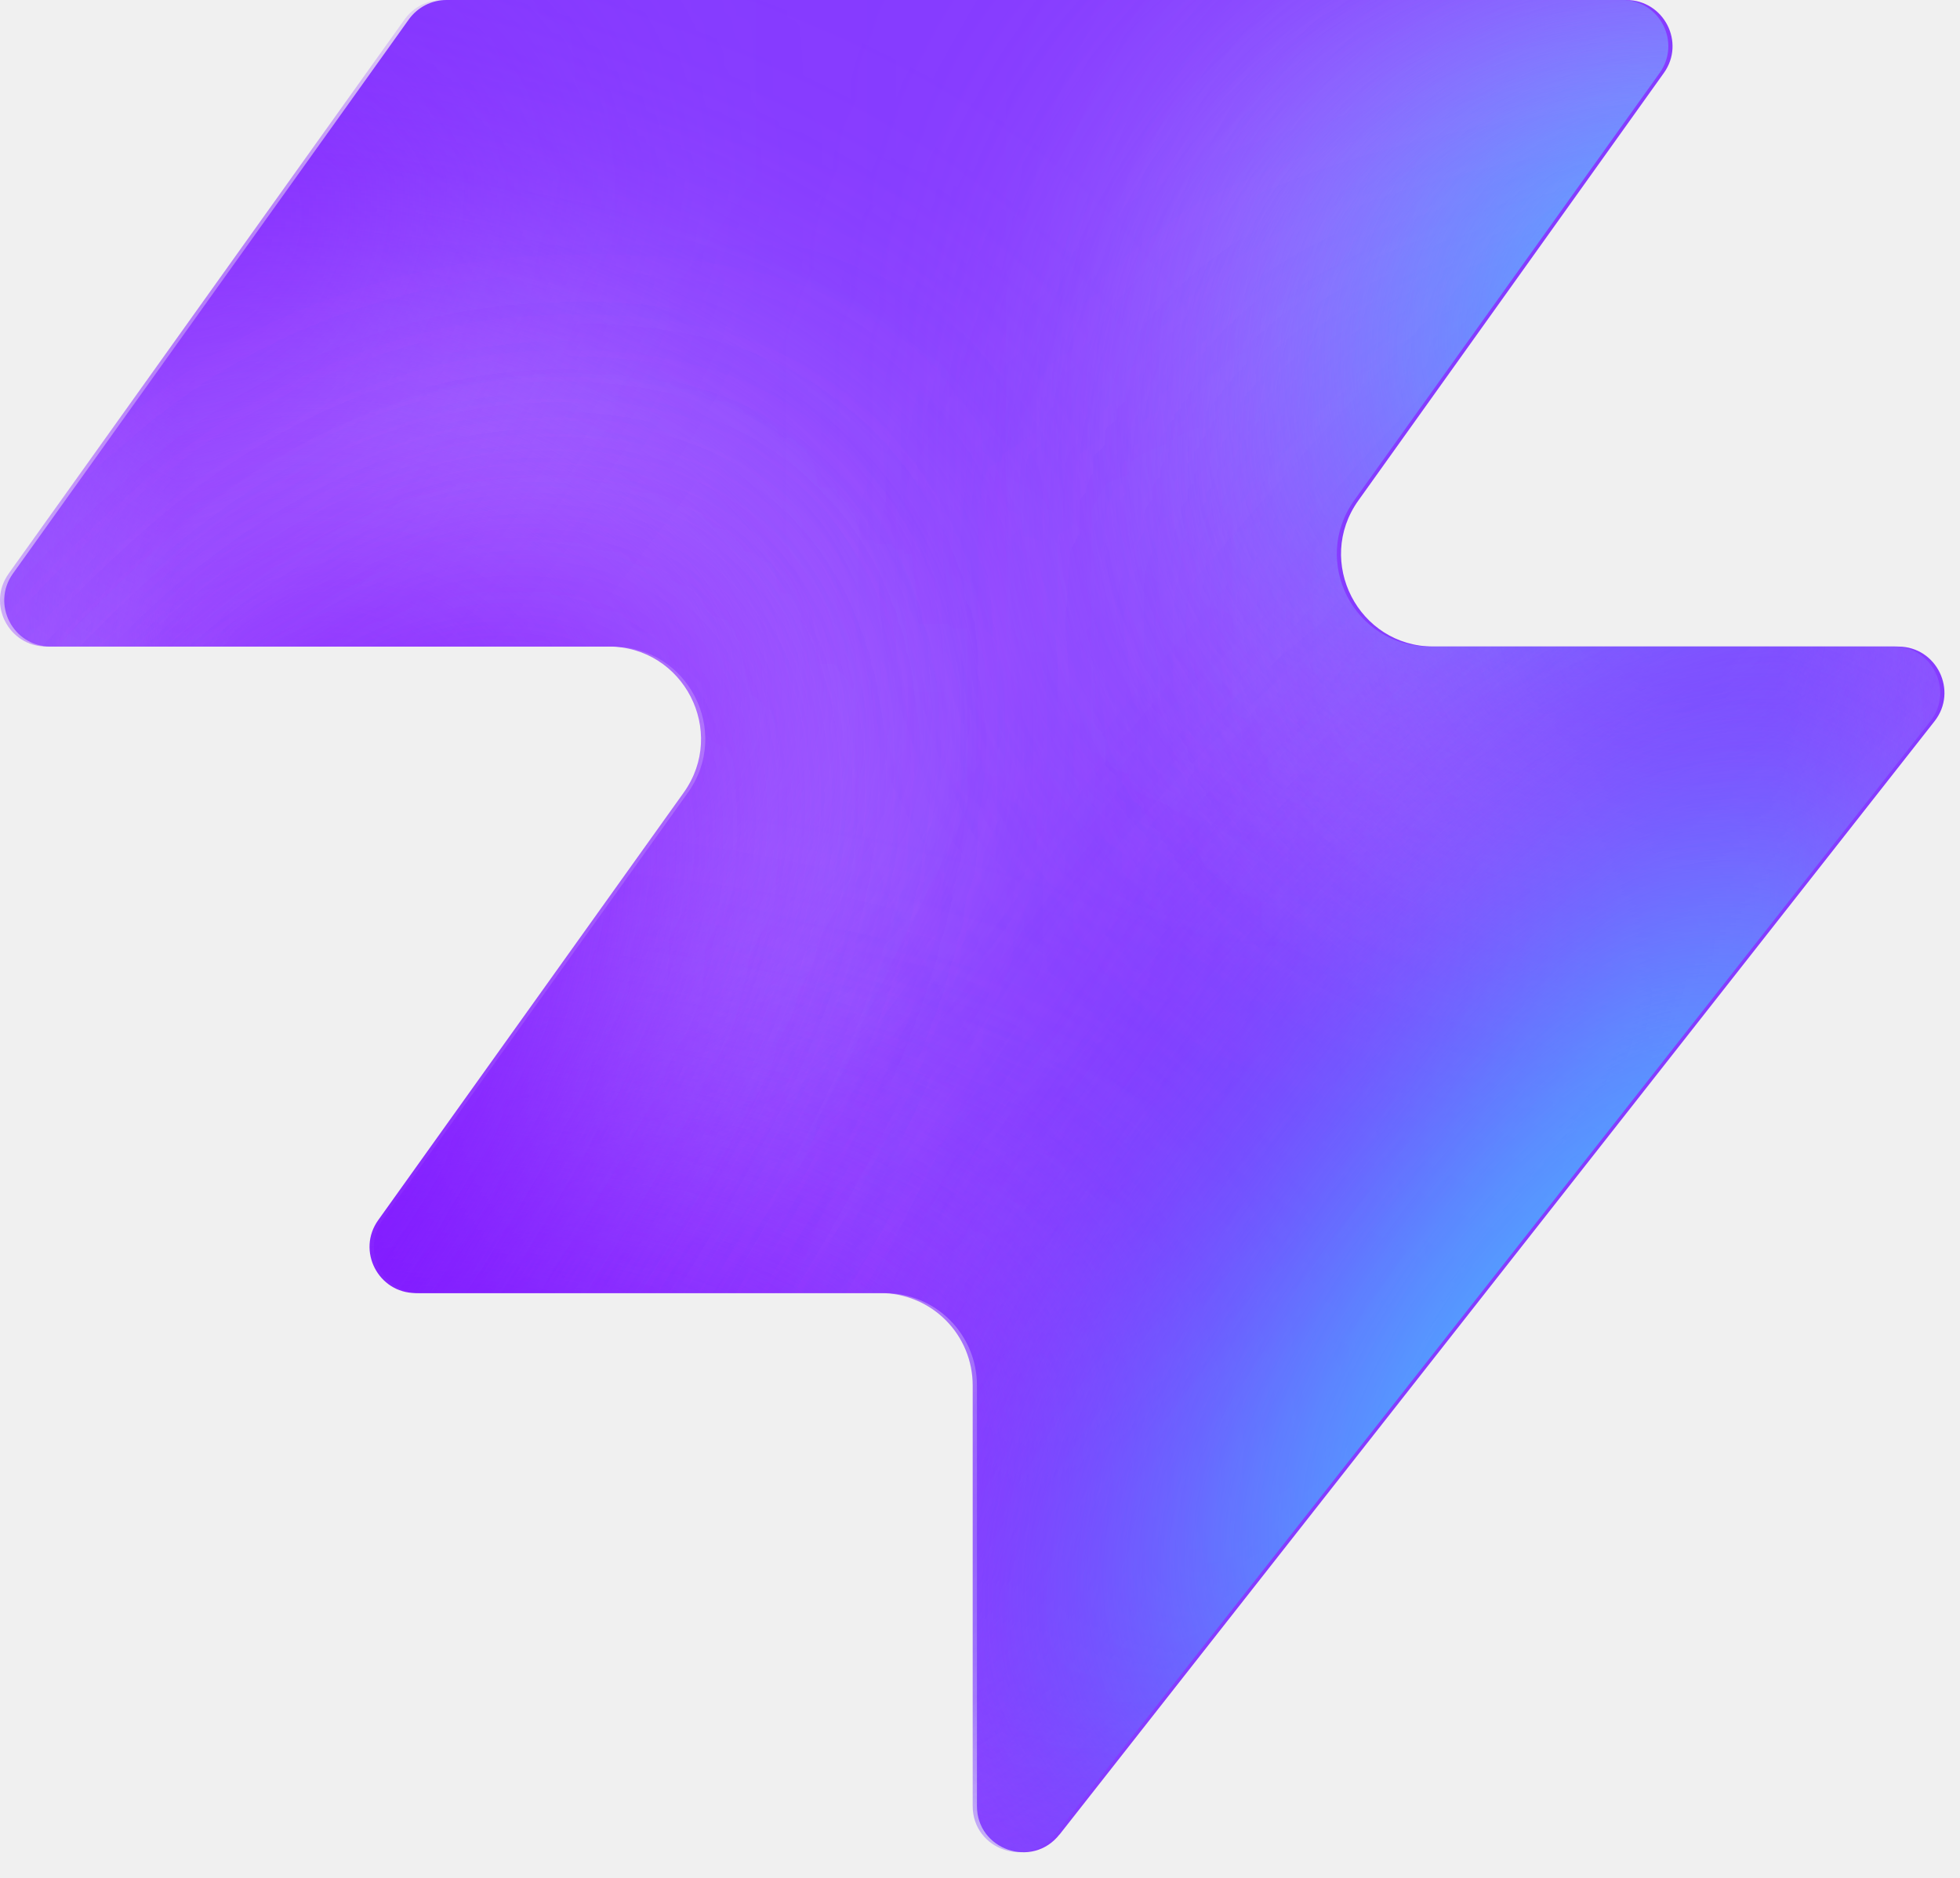
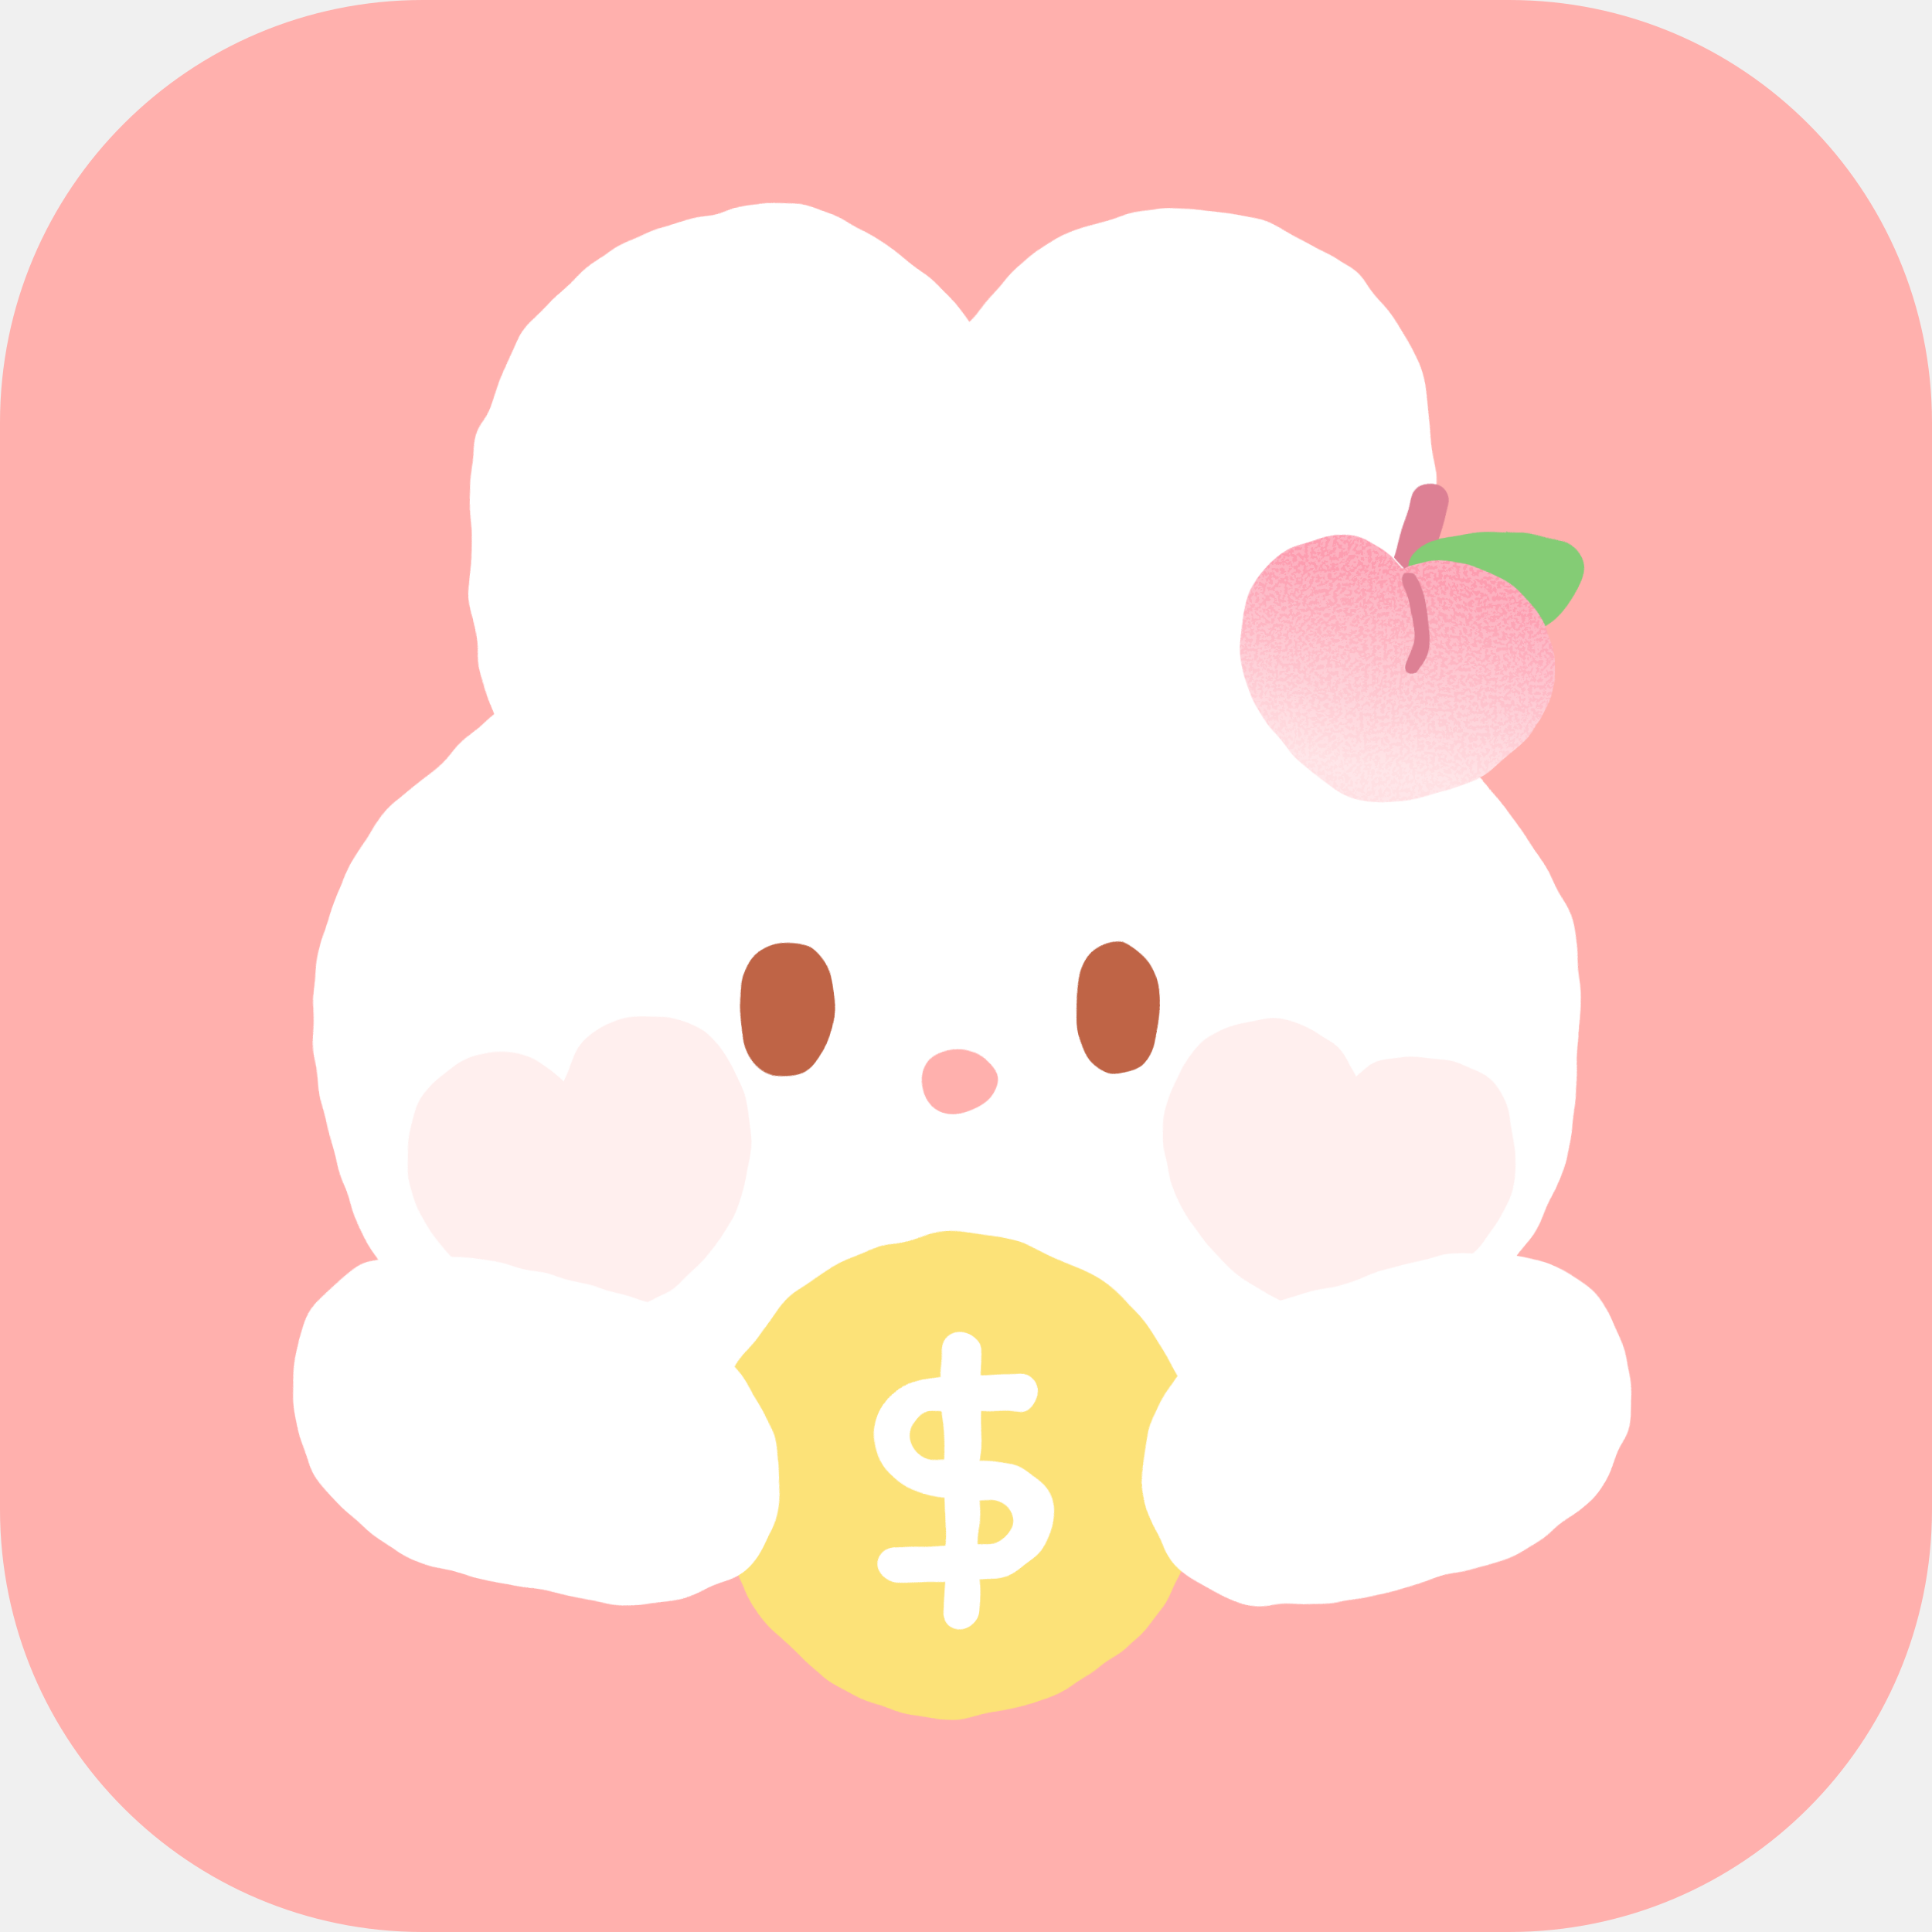
- <svg xmlns="http://www.w3.org/2000/svg" width="48" height="46" fill="none" viewBox="0 0 48 46">
-   <path fill="#863bff" d="M25.946 44.938c-.664.845-2.021.375-2.021-.698V33.937a2.26 2.26 0 0 0-2.262-2.262H10.287c-.92 0-1.456-1.04-.92-1.788l7.48-10.471c1.07-1.497 0-3.578-1.842-3.578H1.237c-.92 0-1.456-1.04-.92-1.788L10.013.474c.214-.297.556-.474.92-.474h28.894c.92 0 1.456 1.04.92 1.788l-7.48 10.471c-1.07 1.498 0 3.579 1.842 3.579h11.377c.943 0 1.473 1.088.89 1.83L25.947 44.94z" style="fill:#863bff;fill:color(display-p3 .525 .23 1);fill-opacity:1" />
-   <mask id="a" width="48" height="46" x="0" y="0" maskUnits="userSpaceOnUse" style="mask-type:alpha">
-     <path fill="#000" d="M25.842 44.938c-.664.844-2.021.375-2.021-.698V33.937a2.26 2.26 0 0 0-2.262-2.262H10.183c-.92 0-1.456-1.04-.92-1.788l7.48-10.471c1.07-1.498 0-3.579-1.842-3.579H1.133c-.92 0-1.456-1.04-.92-1.787L9.91.473c.214-.297.556-.474.92-.474h28.894c.92 0 1.456 1.04.92 1.788l-7.48 10.471c-1.07 1.498 0 3.578 1.842 3.578h11.377c.943 0 1.473 1.088.89 1.832L25.843 44.94z" style="fill:#000;fill-opacity:1" />
-   </mask>
-   <g mask="url(#a)">
-     <g filter="url(#b)">
-       <ellipse cx="5.508" cy="14.704" fill="#ede6ff" rx="5.508" ry="14.704" style="fill:#ede6ff;fill:color(display-p3 .927 .903 1);fill-opacity:1" transform="matrix(.00324 1 1 -.00324 -4.47 31.516)" />
+ <svg xmlns="http://www.w3.org/2000/svg" width="256" height="256" viewBox="0 0 256 256" fill="none">
+   <rect width="256" height="256" rx="56" fill="#FFB0AD" />
+   <g filter="url(#filter0_g_1655_271)">
+     <path d="M156.888 27.5C177.931 27.5 190.489 43.676 190.489 66.407C190.489 77.538 191.567 88.175 188.195 96.135C201.422 105.53 209.46 118.366 209.46 133.61C209.46 166.568 197.884 188.272 125.537 188.272C53.19 188.272 41.614 165.121 41.614 133.61C41.614 118.088 50.73 104.595 65.521 94.898C62.225 87.726 62.193 78.514 62.193 68.497C62.193 45.766 79.413 27.5 100.457 27.5C112.667 27.5 122.02 32.947 127.721 41.96C134.754 33.102 145.235 27.5 156.888 27.5Z" fill="white" />
+     <path d="M102.95 142.664C112.294 144.921 111.316 126.416 106.61 124.868C101.904 123.32 98.367 126.535 98.045 130.716C97.723 134.896 97.686 140.593 102.95 142.664Z" fill="#BF6446" />
+     <path d="M147.128 142.155C149.894 142.687 152.296 141.204 153.147 138.598C154.624 134.073 154.653 127.317 149.412 125.378C146.551 124.815 144.266 126.055 143.363 128.889C141.882 133.535 141.613 140.135 147.128 142.155Z" fill="#BF6446" />
+     <path d="M125.765 147.446C123.619 147.309 121.853 145.956 121.52 143.832C121.188 141.708 122.163 139.549 126.933 139.566C129.657 139.576 133.101 141.255 132.218 143.832C131.465 146.028 129.066 147.659 125.765 147.446Z" fill="#FFB0AD" />
+     <path fill-rule="evenodd" clip-rule="evenodd" d="M72.892 141.843C72.892 141.843 72.892 141.843 72.892 141.843V141.843Z" fill="#FFB0AD" fill-opacity="0.2" />
+     <path fill-rule="evenodd" clip-rule="evenodd" d="M67.749 172.612C71.531 174.476 78.005 174.949 82.23 173.869C86.486 172.92 91.537 169.774 94.065 166.4C94.568 165.728 95.058 165.036 95.506 164.327C98.713 159.124 100.75 152.676 99.223 146.592C96.856 135.222 82.272 130.298 75.652 141.084C75.619 141.153 75.587 141.221 75.555 141.29C75.428 141.556 75.29 141.807 75.152 142.058C74.946 142.433 74.741 142.805 74.581 143.221C74.029 142.724 73.472 142.293 72.892 141.843C72.832 141.797 72.771 141.75 72.711 141.703C61.926 135.081 51.149 146.073 54.185 157.283C55.577 163.399 60.312 168.227 65.526 171.415C66.247 171.845 66.997 172.24 67.749 172.612Z" fill="#FFB0AD" fill-opacity="0.2" />
+     <path fill-rule="evenodd" clip-rule="evenodd" d="M181.565 141.522C181.565 141.522 181.565 141.522 181.565 141.522V141.522Z" fill="#FFB0AD" fill-opacity="0.2" />
+     <path fill-rule="evenodd" clip-rule="evenodd" d="M186.707 172.29C182.926 174.155 176.451 174.627 172.226 173.547C167.97 172.598 162.919 169.453 160.391 166.078C159.889 165.407 159.398 164.715 158.95 164.005C155.744 158.802 153.707 152.355 155.234 146.27C157.6 134.9 172.185 129.976 178.805 140.762C178.837 140.831 178.87 140.9 178.902 140.968C179.028 141.234 179.166 141.486 179.304 141.736C179.511 142.111 179.716 142.484 179.876 142.9C180.428 142.402 180.984 141.972 181.565 141.522C181.624 141.476 181.685 141.428 181.746 141.382C192.53 134.76 203.307 145.751 200.271 156.961C198.879 163.078 194.144 167.905 188.931 171.094C188.21 171.524 187.459 171.919 186.707 172.29Z" fill="#FFB0AD" fill-opacity="0.2" />
+     <g filter="url(#filter1_n_1655_271)">
+       <path d="M190.433 71.633C192.339 71.116 193.717 70.804 195.696 70.636C196.17 70.595 198.716 70.465 198.973 70.401L199.048 70.266L199.155 70.368C201.202 70.435 205.516 70.962 207.218 71.944C211.438 74.38 208.912 79.02 206.12 81.359C205.767 81.655 205.022 82.175 204.613 82.313C204.854 83.143 205.177 83.869 205.417 84.66C205.858 86.11 205.88 87.834 205.827 89.337C205.822 89.47 205.814 89.416 205.869 89.54C205.361 91.994 205.039 93.069 203.927 95.3C203.244 96.201 202.861 96.897 202.083 97.802C197.022 102.872 190.971 105.843 183.694 105.955C179.594 106.019 176.555 104.157 173.504 101.606C172.898 101.099 172.297 100.569 171.732 100.014C167.661 95.928 164.387 90.438 164.452 84.497C164.128 73.502 176.391 65.753 184.806 74.229C185.288 74.834 185.747 75.4 186.184 76.039L186.724 75.704C186.753 73.302 188.411 72.249 190.433 71.633Z" fill="url(#paint0_linear_1655_271)" />
    </g>
-     <g filter="url(#c)">
-       <ellipse cx="10.399" cy="29.851" fill="#ede6ff" rx="10.399" ry="29.851" style="fill:#ede6ff;fill:color(display-p3 .927 .903 1);fill-opacity:1" transform="matrix(.00324 1 1 -.00324 -39.328 7.883)" />
-     </g>
-     <g filter="url(#d)">
-       <ellipse cx="5.508" cy="30.487" fill="#7e14ff" rx="5.508" ry="30.487" style="fill:#7e14ff;fill:color(display-p3 .492 .077 1);fill-opacity:1" transform="rotate(89.814 -25.913 -14.639)scale(1 -1)" />
-     </g>
-     <g filter="url(#e)">
-       <ellipse cx="5.508" cy="30.599" fill="#7e14ff" rx="5.508" ry="30.599" style="fill:#7e14ff;fill:color(display-p3 .492 .077 1);fill-opacity:1" transform="rotate(89.814 -32.644 -3.334)scale(1 -1)" />
-     </g>
-     <g filter="url(#f)">
-       <ellipse cx="5.508" cy="30.599" fill="#7e14ff" rx="5.508" ry="30.599" style="fill:#7e14ff;fill:color(display-p3 .492 .077 1);fill-opacity:1" transform="matrix(.00324 1 1 -.00324 -34.34 30.47)" />
-     </g>
-     <g filter="url(#g)">
-       <ellipse cx="14.072" cy="22.078" fill="#ede6ff" rx="14.072" ry="22.078" style="fill:#ede6ff;fill:color(display-p3 .927 .903 1);fill-opacity:1" transform="rotate(93.35 24.506 48.493)scale(-1 1)" />
-     </g>
-     <g filter="url(#h)">
-       <ellipse cx="3.47" cy="21.501" fill="#7e14ff" rx="3.47" ry="21.501" style="fill:#7e14ff;fill:color(display-p3 .492 .077 1);fill-opacity:1" transform="rotate(89.009 28.708 47.59)scale(-1 1)" />
-     </g>
-     <g filter="url(#i)">
-       <ellipse cx="3.47" cy="21.501" fill="#7e14ff" rx="3.47" ry="21.501" style="fill:#7e14ff;fill:color(display-p3 .492 .077 1);fill-opacity:1" transform="rotate(89.009 28.708 47.59)scale(-1 1)" />
-     </g>
-     <g filter="url(#j)">
-       <ellipse cx=".387" cy="8.972" fill="#7e14ff" rx="4.407" ry="29.108" style="fill:#7e14ff;fill:color(display-p3 .492 .077 1);fill-opacity:1" transform="rotate(39.51 .387 8.972)" />
-     </g>
-     <g filter="url(#k)">
-       <ellipse cx="47.523" cy="-6.092" fill="#7e14ff" rx="4.407" ry="29.108" style="fill:#7e14ff;fill:color(display-p3 .492 .077 1);fill-opacity:1" transform="rotate(37.892 47.523 -6.092)" />
-     </g>
-     <g filter="url(#l)">
-       <ellipse cx="41.412" cy="6.333" fill="#47bfff" rx="5.971" ry="9.665" style="fill:#47bfff;fill:color(display-p3 .28 .748 1);fill-opacity:1" transform="rotate(37.892 41.412 6.333)" />
-     </g>
-     <g filter="url(#m)">
-       <ellipse cx="-1.879" cy="38.332" fill="#7e14ff" rx="4.407" ry="29.108" style="fill:#7e14ff;fill:color(display-p3 .492 .077 1);fill-opacity:1" transform="rotate(37.892 -1.88 38.332)" />
-     </g>
-     <g filter="url(#n)">
-       <ellipse cx="-1.879" cy="38.332" fill="#7e14ff" rx="4.407" ry="29.108" style="fill:#7e14ff;fill:color(display-p3 .492 .077 1);fill-opacity:1" transform="rotate(37.892 -1.88 38.332)" />
-     </g>
-     <g filter="url(#o)">
-       <ellipse cx="35.651" cy="29.907" fill="#7e14ff" rx="4.407" ry="29.108" style="fill:#7e14ff;fill:color(display-p3 .492 .077 1);fill-opacity:1" transform="rotate(37.892 35.651 29.907)" />
-     </g>
-     <g filter="url(#p)">
-       <ellipse cx="38.418" cy="32.4" fill="#47bfff" rx="5.971" ry="15.297" style="fill:#47bfff;fill:color(display-p3 .28 .748 1);fill-opacity:1" transform="rotate(37.892 38.418 32.4)" />
-     </g>
+     <path d="M190.356 71.653C192.27 71.128 193.653 70.812 195.64 70.641C196.116 70.6 198.672 70.468 198.93 70.403L199.006 70.266L199.113 70.369C201.169 70.437 205.5 70.972 207.209 71.968C211.446 74.439 208.909 79.145 206.107 81.516C205.752 81.817 205.004 82.344 204.593 82.484C204.544 82.204 204.034 81.498 203.874 81.251C202.602 79.295 201.198 78.005 199.195 76.79C195.995 74.85 191.95 74.44 188.357 75.34C187.78 75.484 187.207 75.632 186.632 75.782C186.661 73.345 188.326 72.278 190.356 71.653Z" fill="#84CC75" />
+     <path d="M186.355 76.713C186.668 76.702 187.478 76.638 187.64 76.865C189.84 79.94 189.622 87.008 187.599 89.734C187.216 89.91 186.731 89.951 186.357 89.716C185.747 89.317 186.043 88.623 186.207 88.079C186.514 87.059 186.828 86.071 186.978 85.018C187.25 83.283 187.043 81.657 186.617 79.969C186.343 78.88 185.526 77.642 186.355 76.713Z" fill="#DD8094" />
+     <path d="M185.025 74.26C185.622 71.51 186.224 68.797 187.153 66.13C187.614 64.808 188.442 63.607 190.037 63.871C190.786 63.996 191.353 64.276 191.75 64.956C191.99 65.365 192.111 65.834 192.098 66.309C192.077 67.06 190.889 70.64 190.604 71.688C188.599 72.299 186.955 73.341 186.927 75.721L186.391 76.053C185.958 75.419 185.502 74.859 185.025 74.26Z" fill="#DD8094" />
+     <circle cx="126.825" cy="195.346" r="32.154" fill="#FCE278" />
+     <path d="M127.468 178.947V213.031" stroke="white" stroke-width="4.823" stroke-linecap="round" stroke-linejoin="round" />
+     <path d="M135.239 185.057H123.583C122.14 185.057 120.757 185.633 119.737 186.658C118.717 187.683 118.144 189.073 118.144 190.523C118.144 191.973 118.717 193.363 119.737 194.388C120.757 195.413 122.14 195.989 123.583 195.989H131.354C132.796 195.989 134.18 196.565 135.2 197.59C136.22 198.615 136.793 200.006 136.793 201.455C136.793 202.905 136.22 204.295 135.2 205.321C134.18 206.346 132.796 206.922 131.354 206.922H118.144" stroke="white" stroke-width="4.823" stroke-linecap="round" stroke-linejoin="round" />
+     <path d="M67.901 210.136C48.937 206.106 35.085 195.836 39.764 178.563C44.442 161.291 62.265 165.835 79.35 170.4C96.436 174.965 104.597 185.849 102.93 197.872C101.264 209.895 91.395 216.499 67.901 210.136Z" fill="white" />
+     <path d="M186.917 210.165C205.989 206.118 219.925 195.834 215.234 178.563C210.543 161.293 192.619 165.854 175.436 170.435C158.252 175.016 150.038 185.909 151.705 197.932C153.371 209.955 163.29 216.55 186.917 210.165Z" fill="white" />
  </g>
  <defs>
-     <filter id="b" width="60.045" height="41.654" x="-19.77" y="16.149" color-interpolation-filters="sRGB" filterUnits="userSpaceOnUse">
+     <filter id="filter0_g_1655_271" x="37.562" y="26.214" width="179.873" height="202.572" filterUnits="userSpaceOnUse" color-interpolation-filters="sRGB">
      <feFlood flood-opacity="0" result="BackgroundImageFix" />
-       <feBlend in="SourceGraphic" in2="BackgroundImageFix" result="shape" />
-       <feGaussianBlur result="effect1_foregroundBlur_2002_17158" stdDeviation="7.659" />
+       <feBlend mode="normal" in="SourceGraphic" in2="BackgroundImageFix" result="shape" />
+       <feTurbulence type="fractalNoise" baseFrequency="0.062 0.062" numOctaves="3" seed="6974" />
+       <feDisplacementMap in="shape" scale="2.572" xChannelSelector="R" yChannelSelector="G" result="displacedImage" width="100%" height="100%" />
+       <feMerge result="effect1_texture_1655_271">
+         <feMergeNode in="displacedImage" />
+       </feMerge>
    </filter>
-     <filter id="c" width="90.34" height="51.437" x="-54.613" y="-7.533" color-interpolation-filters="sRGB" filterUnits="userSpaceOnUse">
+     <filter id="filter1_n_1655_271" x="164.446" y="70.266" width="45.016" height="35.691" filterUnits="userSpaceOnUse" color-interpolation-filters="sRGB">
      <feFlood flood-opacity="0" result="BackgroundImageFix" />
-       <feBlend in="SourceGraphic" in2="BackgroundImageFix" result="shape" />
-       <feGaussianBlur result="effect1_foregroundBlur_2002_17158" stdDeviation="7.659" />
+       <feBlend mode="normal" in="SourceGraphic" in2="BackgroundImageFix" result="shape" />
+       <feTurbulence type="fractalNoise" baseFrequency="2.073 2.073" stitchTiles="stitch" numOctaves="3" result="noise" seed="8212" />
+       <feColorMatrix in="noise" type="luminanceToAlpha" result="alphaNoise" />
+       <feComponentTransfer in="alphaNoise" result="coloredNoise1">
+         <feFuncA type="discrete" tableValues="1 1 1 1 1 1 1 1 1 1 1 1 1 1 1 1 1 1 1 1 1 1 1 1 1 1 1 1 1 1 1 1 1 1 1 1 1 1 1 1 1 1 1 1 1 1 1 1 1 1 1 0 0 0 0 0 0 0 0 0 0 0 0 0 0 0 0 0 0 0 0 0 0 0 0 0 0 0 0 0 0 0 0 0 0 0 0 0 0 0 0 0 0 0 0 0 0 0 0 0 " />
+       </feComponentTransfer>
+       <feComposite operator="in" in2="shape" in="coloredNoise1" result="noise1Clipped" />
+       <feFlood flood-color="rgba(255, 255, 255, 0.2)" result="color1Flood" />
+       <feComposite operator="in" in2="noise1Clipped" in="color1Flood" result="color1" />
+       <feMerge result="effect1_noise_1655_271">
+         <feMergeNode in="shape" />
+         <feMergeNode in="color1" />
+       </feMerge>
    </filter>
-     <filter id="d" width="79.355" height="29.4" x="-49.64" y="2.03" color-interpolation-filters="sRGB" filterUnits="userSpaceOnUse">
-       <feFlood flood-opacity="0" result="BackgroundImageFix" />
-       <feBlend in="SourceGraphic" in2="BackgroundImageFix" result="shape" />
-       <feGaussianBlur result="effect1_foregroundBlur_2002_17158" stdDeviation="4.596" />
-     </filter>
-     <filter id="e" width="79.579" height="29.4" x="-45.045" y="20.029" color-interpolation-filters="sRGB" filterUnits="userSpaceOnUse">
-       <feFlood flood-opacity="0" result="BackgroundImageFix" />
-       <feBlend in="SourceGraphic" in2="BackgroundImageFix" result="shape" />
-       <feGaussianBlur result="effect1_foregroundBlur_2002_17158" stdDeviation="4.596" />
-     </filter>
-     <filter id="f" width="79.579" height="29.4" x="-43.513" y="21.178" color-interpolation-filters="sRGB" filterUnits="userSpaceOnUse">
-       <feFlood flood-opacity="0" result="BackgroundImageFix" />
-       <feBlend in="SourceGraphic" in2="BackgroundImageFix" result="shape" />
-       <feGaussianBlur result="effect1_foregroundBlur_2002_17158" stdDeviation="4.596" />
-     </filter>
-     <filter id="g" width="74.749" height="58.852" x="15.756" y="-17.901" color-interpolation-filters="sRGB" filterUnits="userSpaceOnUse">
-       <feFlood flood-opacity="0" result="BackgroundImageFix" />
-       <feBlend in="SourceGraphic" in2="BackgroundImageFix" result="shape" />
-       <feGaussianBlur result="effect1_foregroundBlur_2002_17158" stdDeviation="7.659" />
-     </filter>
-     <filter id="h" width="61.377" height="25.362" x="23.548" y="2.284" color-interpolation-filters="sRGB" filterUnits="userSpaceOnUse">
-       <feFlood flood-opacity="0" result="BackgroundImageFix" />
-       <feBlend in="SourceGraphic" in2="BackgroundImageFix" result="shape" />
-       <feGaussianBlur result="effect1_foregroundBlur_2002_17158" stdDeviation="4.596" />
-     </filter>
-     <filter id="i" width="61.377" height="25.362" x="23.548" y="2.284" color-interpolation-filters="sRGB" filterUnits="userSpaceOnUse">
-       <feFlood flood-opacity="0" result="BackgroundImageFix" />
-       <feBlend in="SourceGraphic" in2="BackgroundImageFix" result="shape" />
-       <feGaussianBlur result="effect1_foregroundBlur_2002_17158" stdDeviation="4.596" />
-     </filter>
-     <filter id="j" width="56.045" height="63.649" x="-27.636" y="-22.853" color-interpolation-filters="sRGB" filterUnits="userSpaceOnUse">
-       <feFlood flood-opacity="0" result="BackgroundImageFix" />
-       <feBlend in="SourceGraphic" in2="BackgroundImageFix" result="shape" />
-       <feGaussianBlur result="effect1_foregroundBlur_2002_17158" stdDeviation="4.596" />
-     </filter>
-     <filter id="k" width="54.814" height="64.646" x="20.116" y="-38.415" color-interpolation-filters="sRGB" filterUnits="userSpaceOnUse">
-       <feFlood flood-opacity="0" result="BackgroundImageFix" />
-       <feBlend in="SourceGraphic" in2="BackgroundImageFix" result="shape" />
-       <feGaussianBlur result="effect1_foregroundBlur_2002_17158" stdDeviation="4.596" />
-     </filter>
-     <filter id="l" width="33.541" height="35.313" x="24.641" y="-11.323" color-interpolation-filters="sRGB" filterUnits="userSpaceOnUse">
-       <feFlood flood-opacity="0" result="BackgroundImageFix" />
-       <feBlend in="SourceGraphic" in2="BackgroundImageFix" result="shape" />
-       <feGaussianBlur result="effect1_foregroundBlur_2002_17158" stdDeviation="4.596" />
-     </filter>
-     <filter id="m" width="54.814" height="64.646" x="-29.286" y="6.009" color-interpolation-filters="sRGB" filterUnits="userSpaceOnUse">
-       <feFlood flood-opacity="0" result="BackgroundImageFix" />
-       <feBlend in="SourceGraphic" in2="BackgroundImageFix" result="shape" />
-       <feGaussianBlur result="effect1_foregroundBlur_2002_17158" stdDeviation="4.596" />
-     </filter>
-     <filter id="n" width="54.814" height="64.646" x="-29.286" y="6.009" color-interpolation-filters="sRGB" filterUnits="userSpaceOnUse">
-       <feFlood flood-opacity="0" result="BackgroundImageFix" />
-       <feBlend in="SourceGraphic" in2="BackgroundImageFix" result="shape" />
-       <feGaussianBlur result="effect1_foregroundBlur_2002_17158" stdDeviation="4.596" />
-     </filter>
-     <filter id="o" width="54.814" height="64.646" x="8.244" y="-2.416" color-interpolation-filters="sRGB" filterUnits="userSpaceOnUse">
-       <feFlood flood-opacity="0" result="BackgroundImageFix" />
-       <feBlend in="SourceGraphic" in2="BackgroundImageFix" result="shape" />
-       <feGaussianBlur result="effect1_foregroundBlur_2002_17158" stdDeviation="4.596" />
-     </filter>
-     <filter id="p" width="39.409" height="43.623" x="18.713" y="10.588" color-interpolation-filters="sRGB" filterUnits="userSpaceOnUse">
-       <feFlood flood-opacity="0" result="BackgroundImageFix" />
-       <feBlend in="SourceGraphic" in2="BackgroundImageFix" result="shape" />
-       <feGaussianBlur result="effect1_foregroundBlur_2002_17158" stdDeviation="4.596" />
-     </filter>
+     <linearGradient id="paint0_linear_1655_271" x1="189.229" y1="77.314" x2="184.23" y2="102.087" gradientUnits="userSpaceOnUse">
+       <stop stop-color="#FD9DB0" />
+       <stop offset="1" stop-color="#FFE0E3" />
+     </linearGradient>
  </defs>
</svg>
